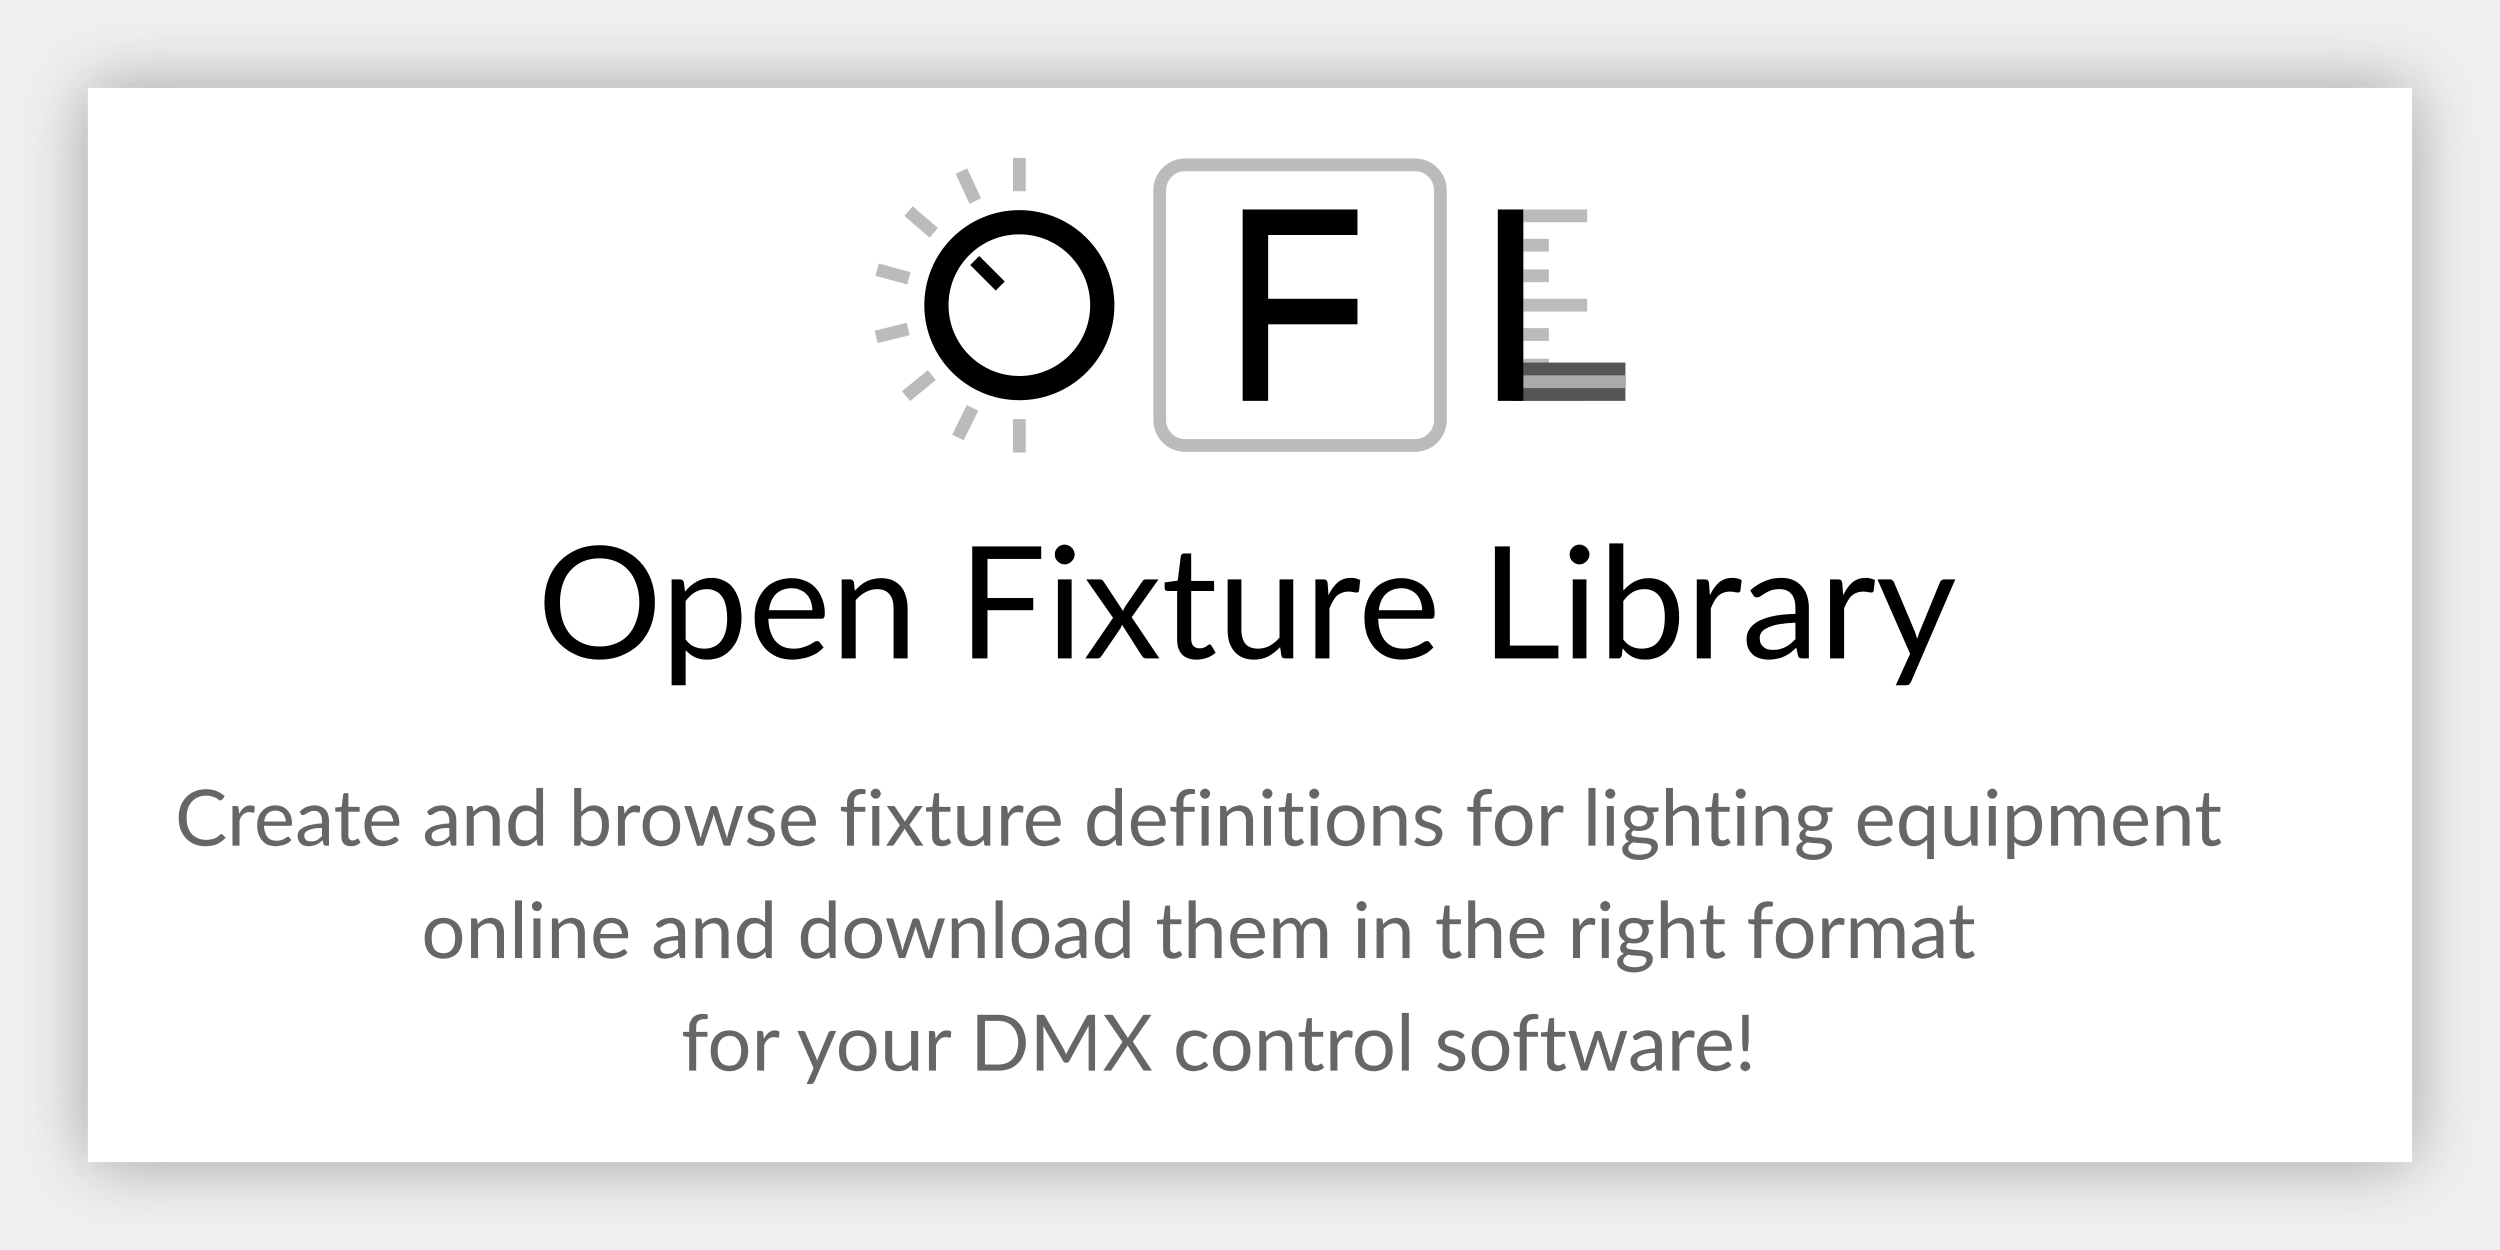
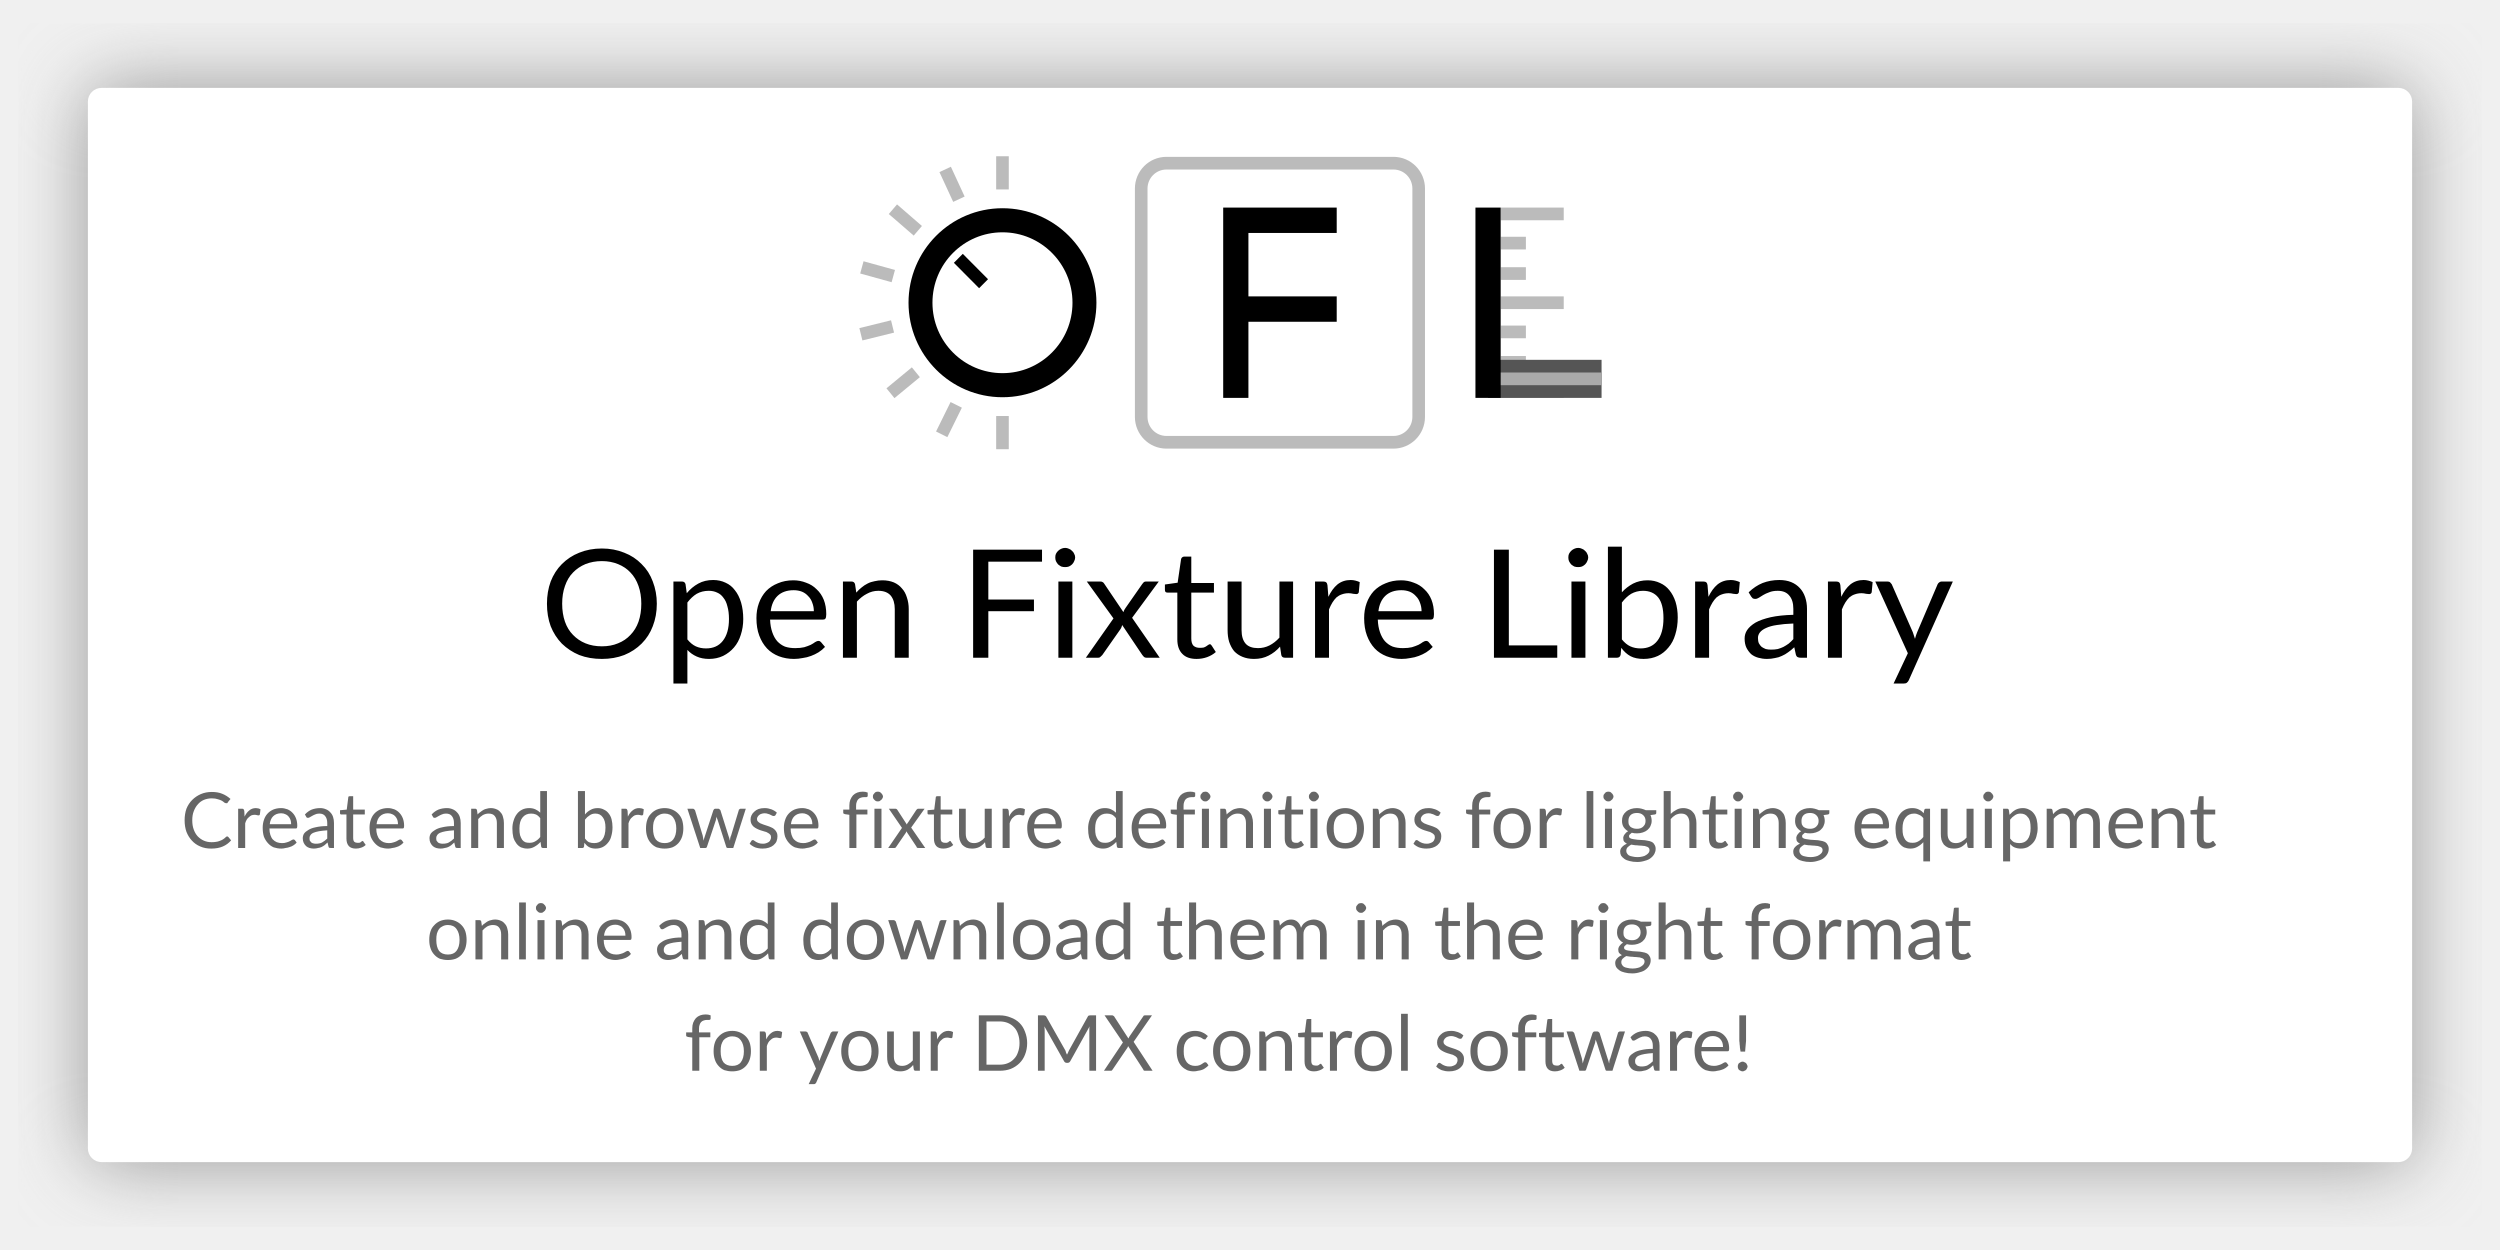
<svg xmlns="http://www.w3.org/2000/svg" width="128" height="64" version="1.1" viewBox="0 0 128 64">
-   <rect x="4.5" y="4.5" width="119" height="55" fill="#9f9f9f" filter="url(#filter920)" stroke-width=".973" />
-   <rect x="4.5" y="4.5" width="119" height="55" fill="#fff" stroke-width="1.004" />
+   <rect x="4.5" y="4.5" width="119" height="55" ry=".7" fill="#fff" filter="url(#filter1134)" stroke-width="1.004" />
  <defs>
-     <filter id="filter920" x="-.035" y="-.076" width="1.07" height="1.152" color-interpolation-filters="sRGB">
-       <feGaussianBlur stdDeviation="1.74" />
+     <filter id="filter1134" x="-.03" y="-.06" width="1.06" height="1.12" color-interpolation-filters="sRGB">
+       <feFlood flood-color="rgb(153,153,153)" result="flood" />
+       <feComposite in="flood" in2="SourceGraphic" operator="in" result="composite1" />
+       <feGaussianBlur in="composite1" result="blur" stdDeviation="2" />
+       <feOffset dx="0" dy="0" result="offset" />
+       <feComposite in="SourceGraphic" in2="offset" result="composite2" />
    </filter>
  </defs>
-   <g transform="matrix(.65325 0 0 .65325 43.256 .30111)">
+   <g transform="matrix(.64576 0 0 .64956 42.494 .26317)">
    <g stroke="#bbb">
      <path d="m13.678 32.387v2.616" />
      <path d="m10.011 31.507-1.152 2.322" />
      <path d="m6.811 28.937-2.015 1.652" />
      <path d="m4.962 25.327-2.51 0.616" />
      <path d="m5.021 21.357-2.491-0.686" />
      <path d="m6.966 17.787-1.975-1.701" />
      <path d="m10.224 15.297-1.091-2.349" />
      <path d="m13.678 14.527v-2.616" />
    </g>
    <circle cx="13.678" cy="23.457" r="6.5" fill="none" stroke="#000" stroke-width="1.898" />
    <path d="m12.178 21.957-2-2" stroke="#000" />
    <rect x="24.678" y="12.457" width="22" height="22" ry="2" fill="none" stroke="#bbb" />
    <path d="m31.178 15.957v15h2v-6h7v-2h-7v-5h7v-2h-7z" />
    <g fill="#bbb">
      <rect x="53.178" y="29.957" width="5" height="1" />
      <rect x="53.178" y="27.657" width="2" height="1" />
      <rect x="53.178" y="25.257" width="2" height="1" />
      <rect x="53.178" y="22.957" width="5" height="1" />
      <rect x="53.178" y="20.657" width="2" height="1" />
      <rect x="53.178" y="18.257" width="2" height="1" />
      <rect x="53.178" y="15.957" width="5" height="1" />
    </g>
    <rect x="52.178" y="27.957" width="9" height="3" fill="#555" />
    <rect x="52.178" y="28.957" width="9" height="1" fill="#aaa" />
    <rect x="51.178" y="15.957" width="2" height="15" />
  </g>
-   <text x="27.501" y="33.708" fill="#000000" font-family="Lato" font-size="8px" letter-spacing="0px" stroke-width="1px" word-spacing="0px" style="line-height:125%" xml:space="preserve">
-     <tspan x="27.501" y="33.708">Open Fixture Library</tspan>
+   <text transform="scale(1.0169 .98334)" x="27.165" y="34.248" fill="#000000" font-family="Lato" font-size="7.84px" letter-spacing="0px" stroke-width=".98px" word-spacing="0px" style="line-height:125%" xml:space="preserve">
+     <tspan x="27.165" y="34.248" stroke-width=".98px">Open Fixture Library</tspan>
  </text>
-   <text x="63.927" y="43.294" fill="#666666" font-family="Lato" font-size="4px" letter-spacing="0px" stroke-width="1px" text-align="center" text-anchor="middle" word-spacing="0px" style="line-height:144%" xml:space="preserve">
-     <tspan x="63.927" y="43.294">Create and browse fixture definitions for lighting equipment</tspan>
-     <tspan x="63.927" y="49.054">online and download them in the right format</tspan>
-     <tspan x="63.927" y="54.814">for your DMX control software!</tspan>
+   <text transform="scale(1.0024 .99763)" x="63.775" y="43.52" fill="#666666" font-family="Lato" font-size="3.969px" letter-spacing="0px" stroke-width=".992px" text-align="center" text-anchor="middle" word-spacing="0px" style="line-height:144%" xml:space="preserve">
+     <tspan x="63.775" y="43.52">Create and browse fixture definitions for lighting equipment</tspan>
+     <tspan x="63.775" y="49.236">online and download them in the right format</tspan>
+     <tspan x="63.775" y="54.951">for your DMX control software!</tspan>
  </text>
</svg>
